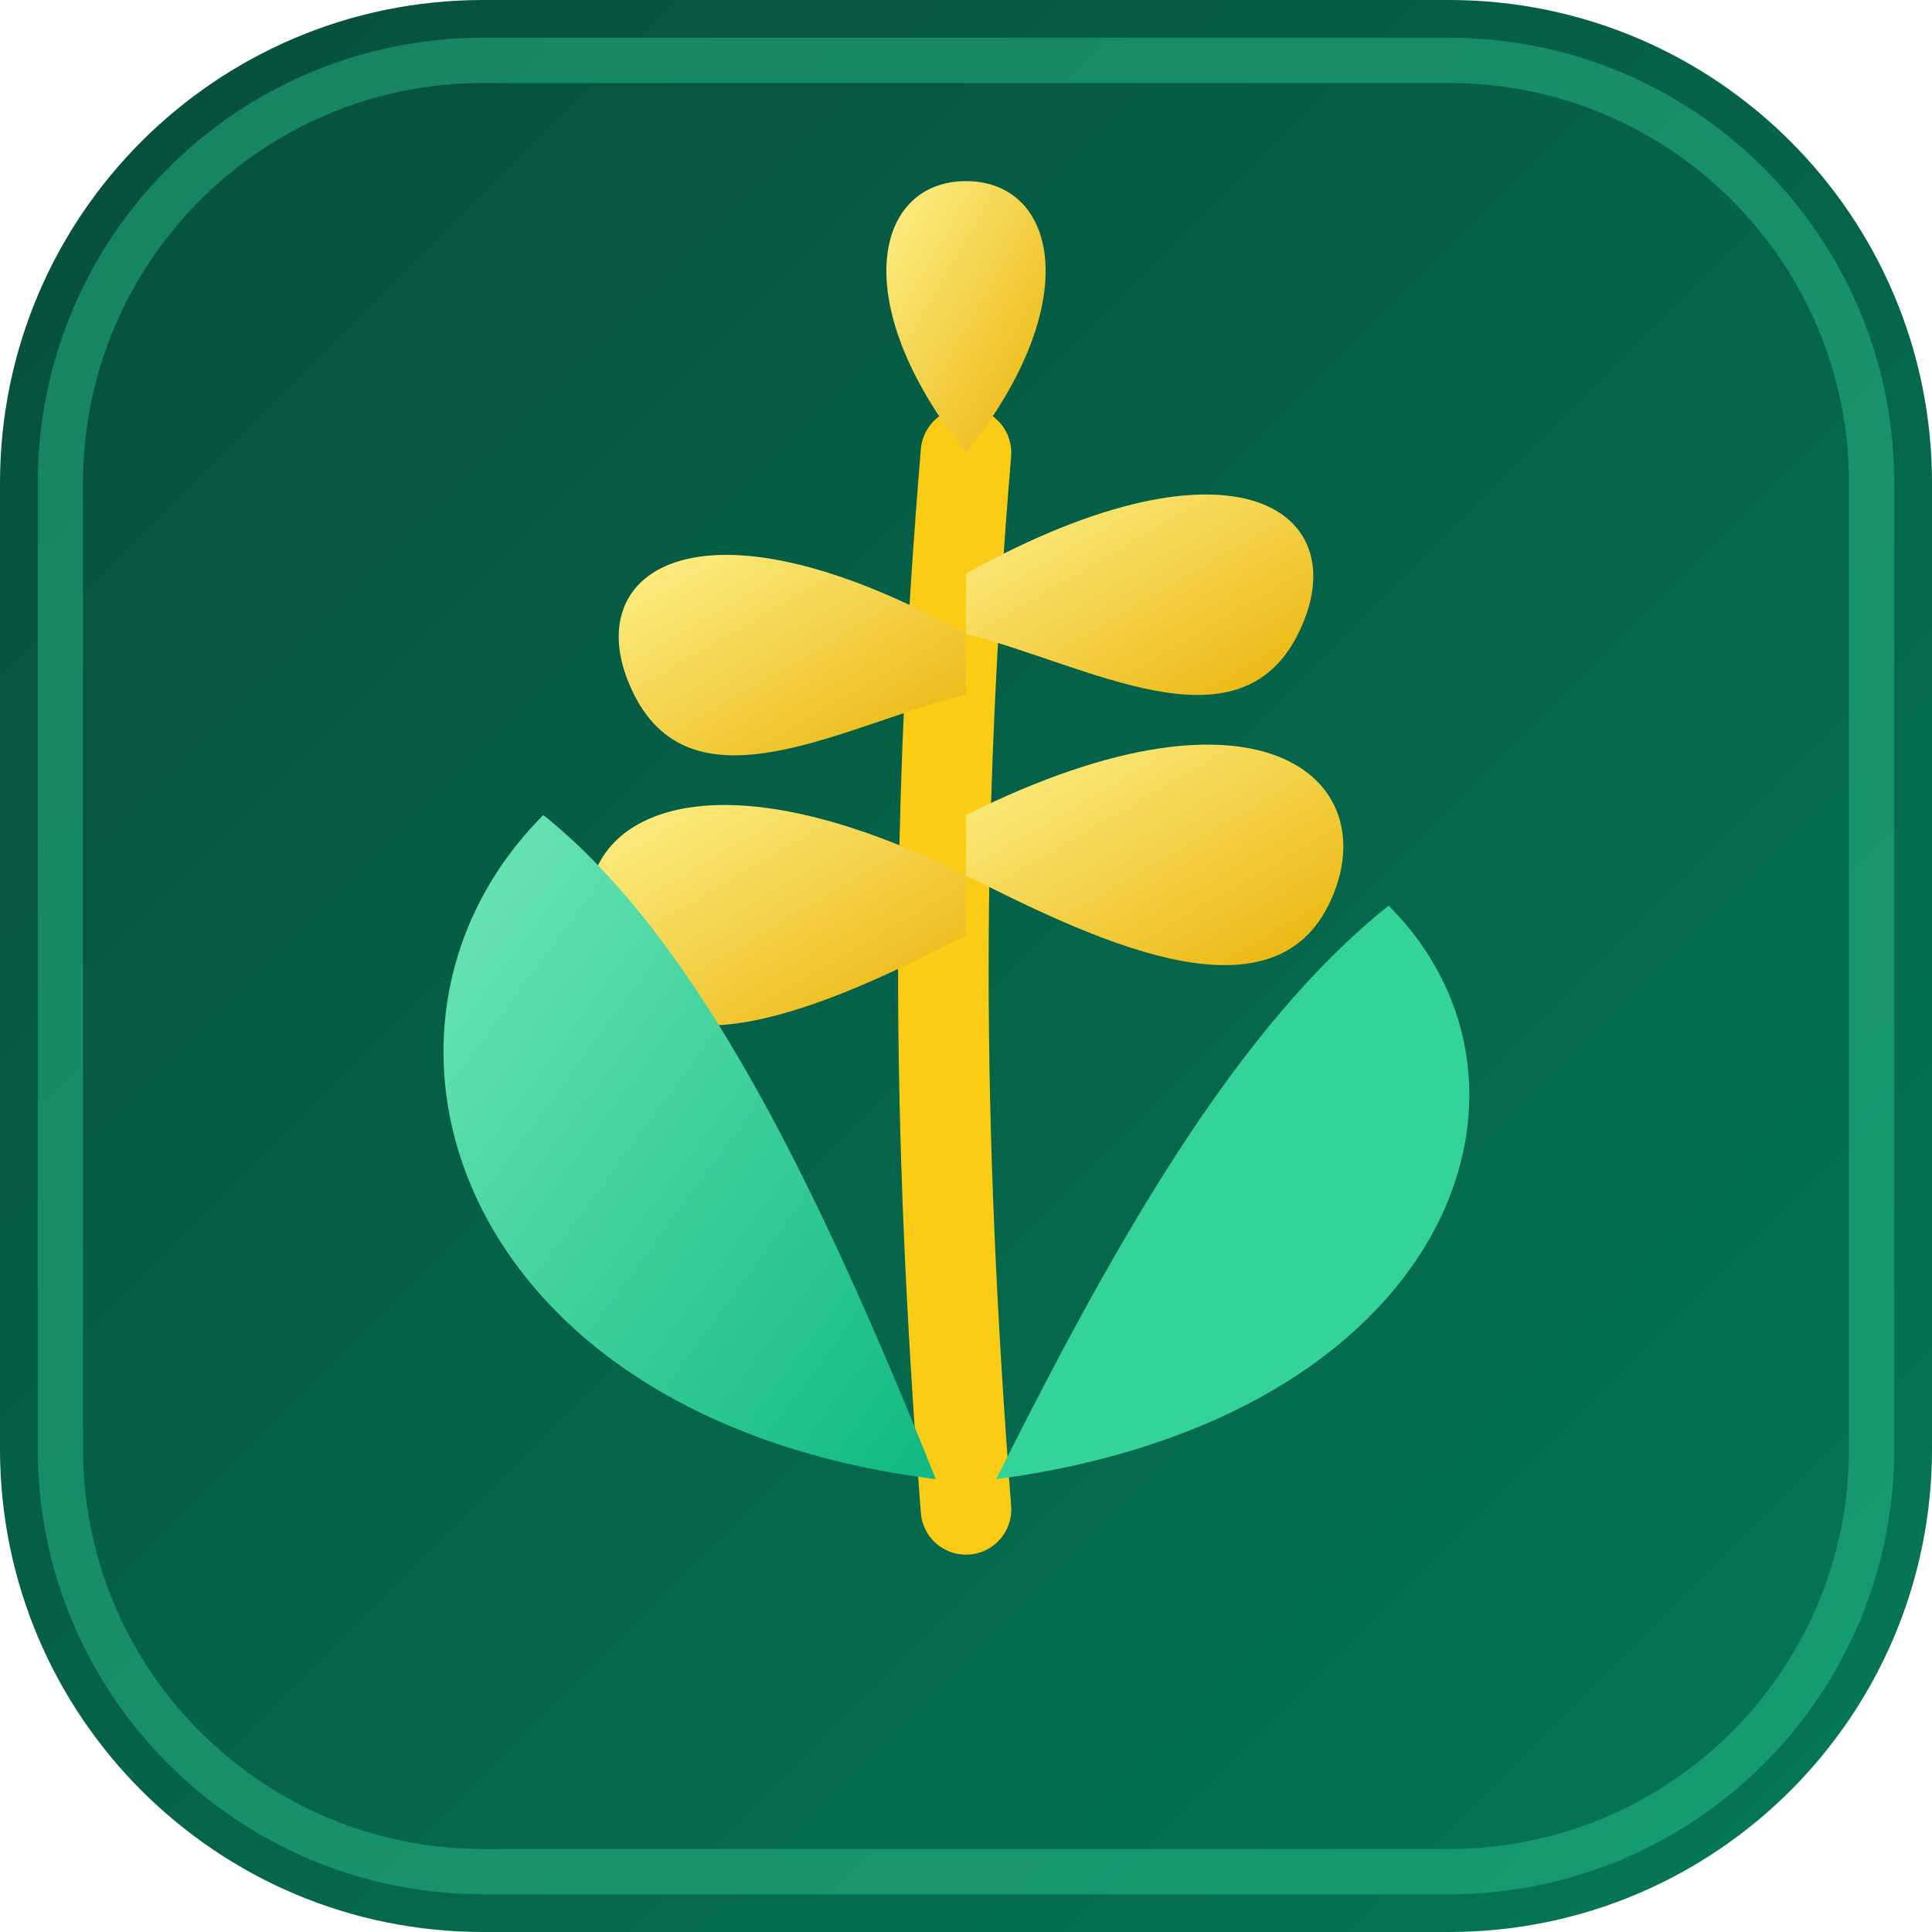
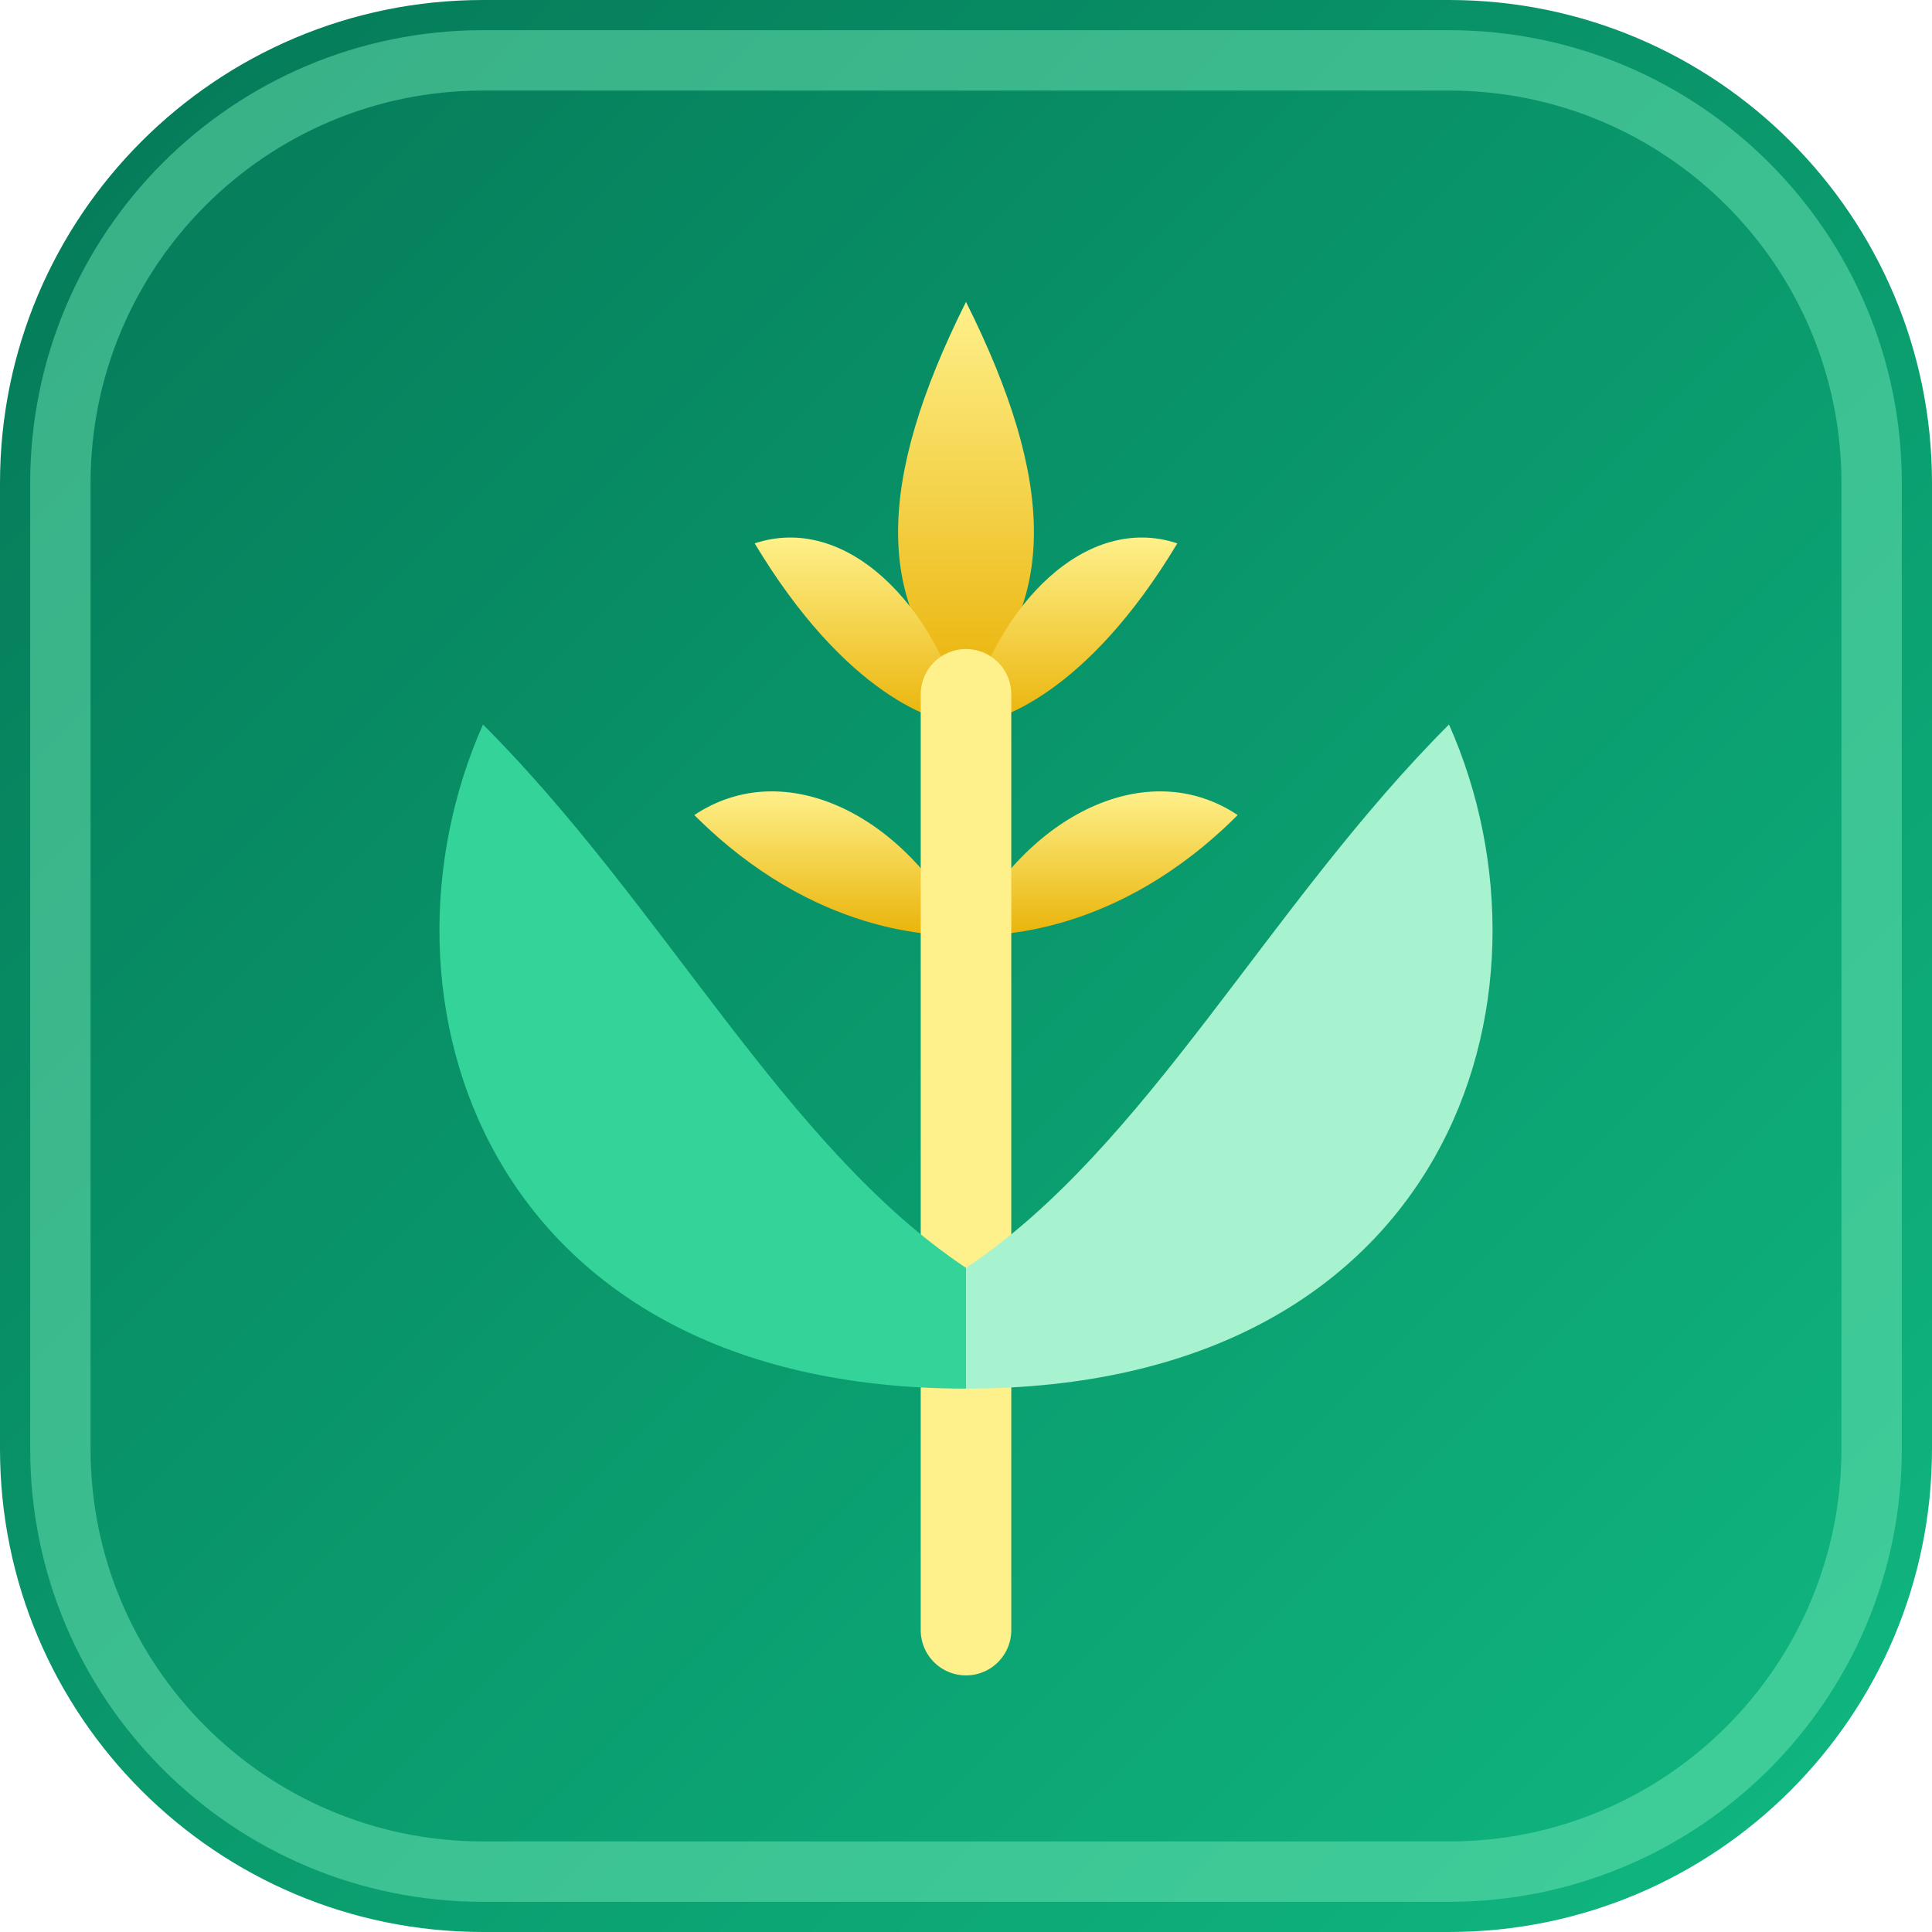
<svg xmlns="http://www.w3.org/2000/svg" viewBox="0 0 64 64" width="64" height="64">
  <defs>
-     <linearGradient id="bgGrad" x1="0%" y1="0%" x2="100%" y2="100%">
-       <stop offset="0%" stop-color="#064e3b" />
-       <stop offset="100%" stop-color="#047857" />
+     <linearGradient id="bg" x1="0" y1="0" x2="1" y2="1">
+       <stop offset="0%" stop-color="#047857" />
+       <stop offset="100%" stop-color="#10b981" />
    </linearGradient>
-     <linearGradient id="goldGrad" x1="0%" y1="0%" x2="100%" y2="100%">
+     <linearGradient id="gold" x1="0" y1="0" x2="0" y2="1">
      <stop offset="0%" stop-color="#fef08a" />
      <stop offset="100%" stop-color="#eab308" />
    </linearGradient>
-     <linearGradient id="leafGrad" x1="0%" y1="0%" x2="100%" y2="100%">
-       <stop offset="0%" stop-color="#6ee7b7" />
-       <stop offset="100%" stop-color="#10b981" />
-     </linearGradient>
  </defs>
-   <rect width="64" height="64" rx="16" fill="url(#bgGrad)" />
-   <rect x="2" y="2" width="60" height="60" rx="14" fill="none" stroke="#34d399" stroke-width="1.5" stroke-opacity="0.4" />
-   <g transform="translate(32, 33)">
-     <path d="M0,17 C-1,4 -1,-6 0,-18" fill="none" stroke="#facc15" stroke-width="3" stroke-linecap="round" />
-     <path d="M0,-18 C-4,-23 -3,-27 0,-27 C3,-27 4,-23 0,-18 Z" fill="url(#goldGrad)" />
-     <path d="M0,-12 C-9,-17 -13,-14 -11,-10 C-9,-6 -4,-9 0,-10 Z" fill="url(#goldGrad)" />
-     <path d="M0,-4 C-10,-9 -14,-5 -12,-1 C-10,3 -4,0 0,-2 Z" fill="url(#goldGrad)" />
-     <path d="M0,-14 C9,-19 13,-16 11,-12 C9,-8 4,-11 0,-12 Z" fill="url(#goldGrad)" />
-     <path d="M0,-6 C10,-11 14,-7 12,-3 C10,1 4,-2 0,-4 Z" fill="url(#goldGrad)" />
-     <path d="M-1,16 C-17,14 -21,1 -14,-6 C-9,-2 -5,6 -1,16 Z" fill="url(#leafGrad)" />
-     <path d="M1,16 C16,14 20,3 14,-3 C9,1 5,8 1,16 Z" fill="#34d399" />
-   </g>
+   <rect width="64" height="64" rx="16" fill="url(#bg)" />
+   <rect x="2" y="2" width="60" height="60" rx="14" fill="none" stroke="#6ee7b7" stroke-width="2" stroke-opacity="0.5" />
+   <path d="M32 10 C29 16 29 20 32 23 C35 20 35 16 32 10 Z" fill="url(#gold)" />
+   <path d="M25 18 C28 23 31 24 32 24 C31 20 28 17 25 18 Z" fill="url(#gold)" />
+   <path d="M39 18 C36 23 33 24 32 24 C33 20 36 17 39 18 Z" fill="url(#gold)" />
+   <path d="M23 27 C27 31 31 31 32 31 C30 27 26 25 23 27 Z" fill="url(#gold)" />
+   <path d="M41 27 C37 31 33 31 32 31 C34 27 38 25 41 27 Z" fill="url(#gold)" />
+   <path d="M32 23 L32 54" stroke="#fef08a" stroke-width="3" stroke-linecap="round" />
+   <path d="M32 46 C16 46 12 33 16 24 C22 30 26 38 32 42 Z" fill="#34d399" />
+   <path d="M32 46 C48 46 52 33 48 24 C42 30 38 38 32 42 Z" fill="#a7f3d0" />
</svg>
